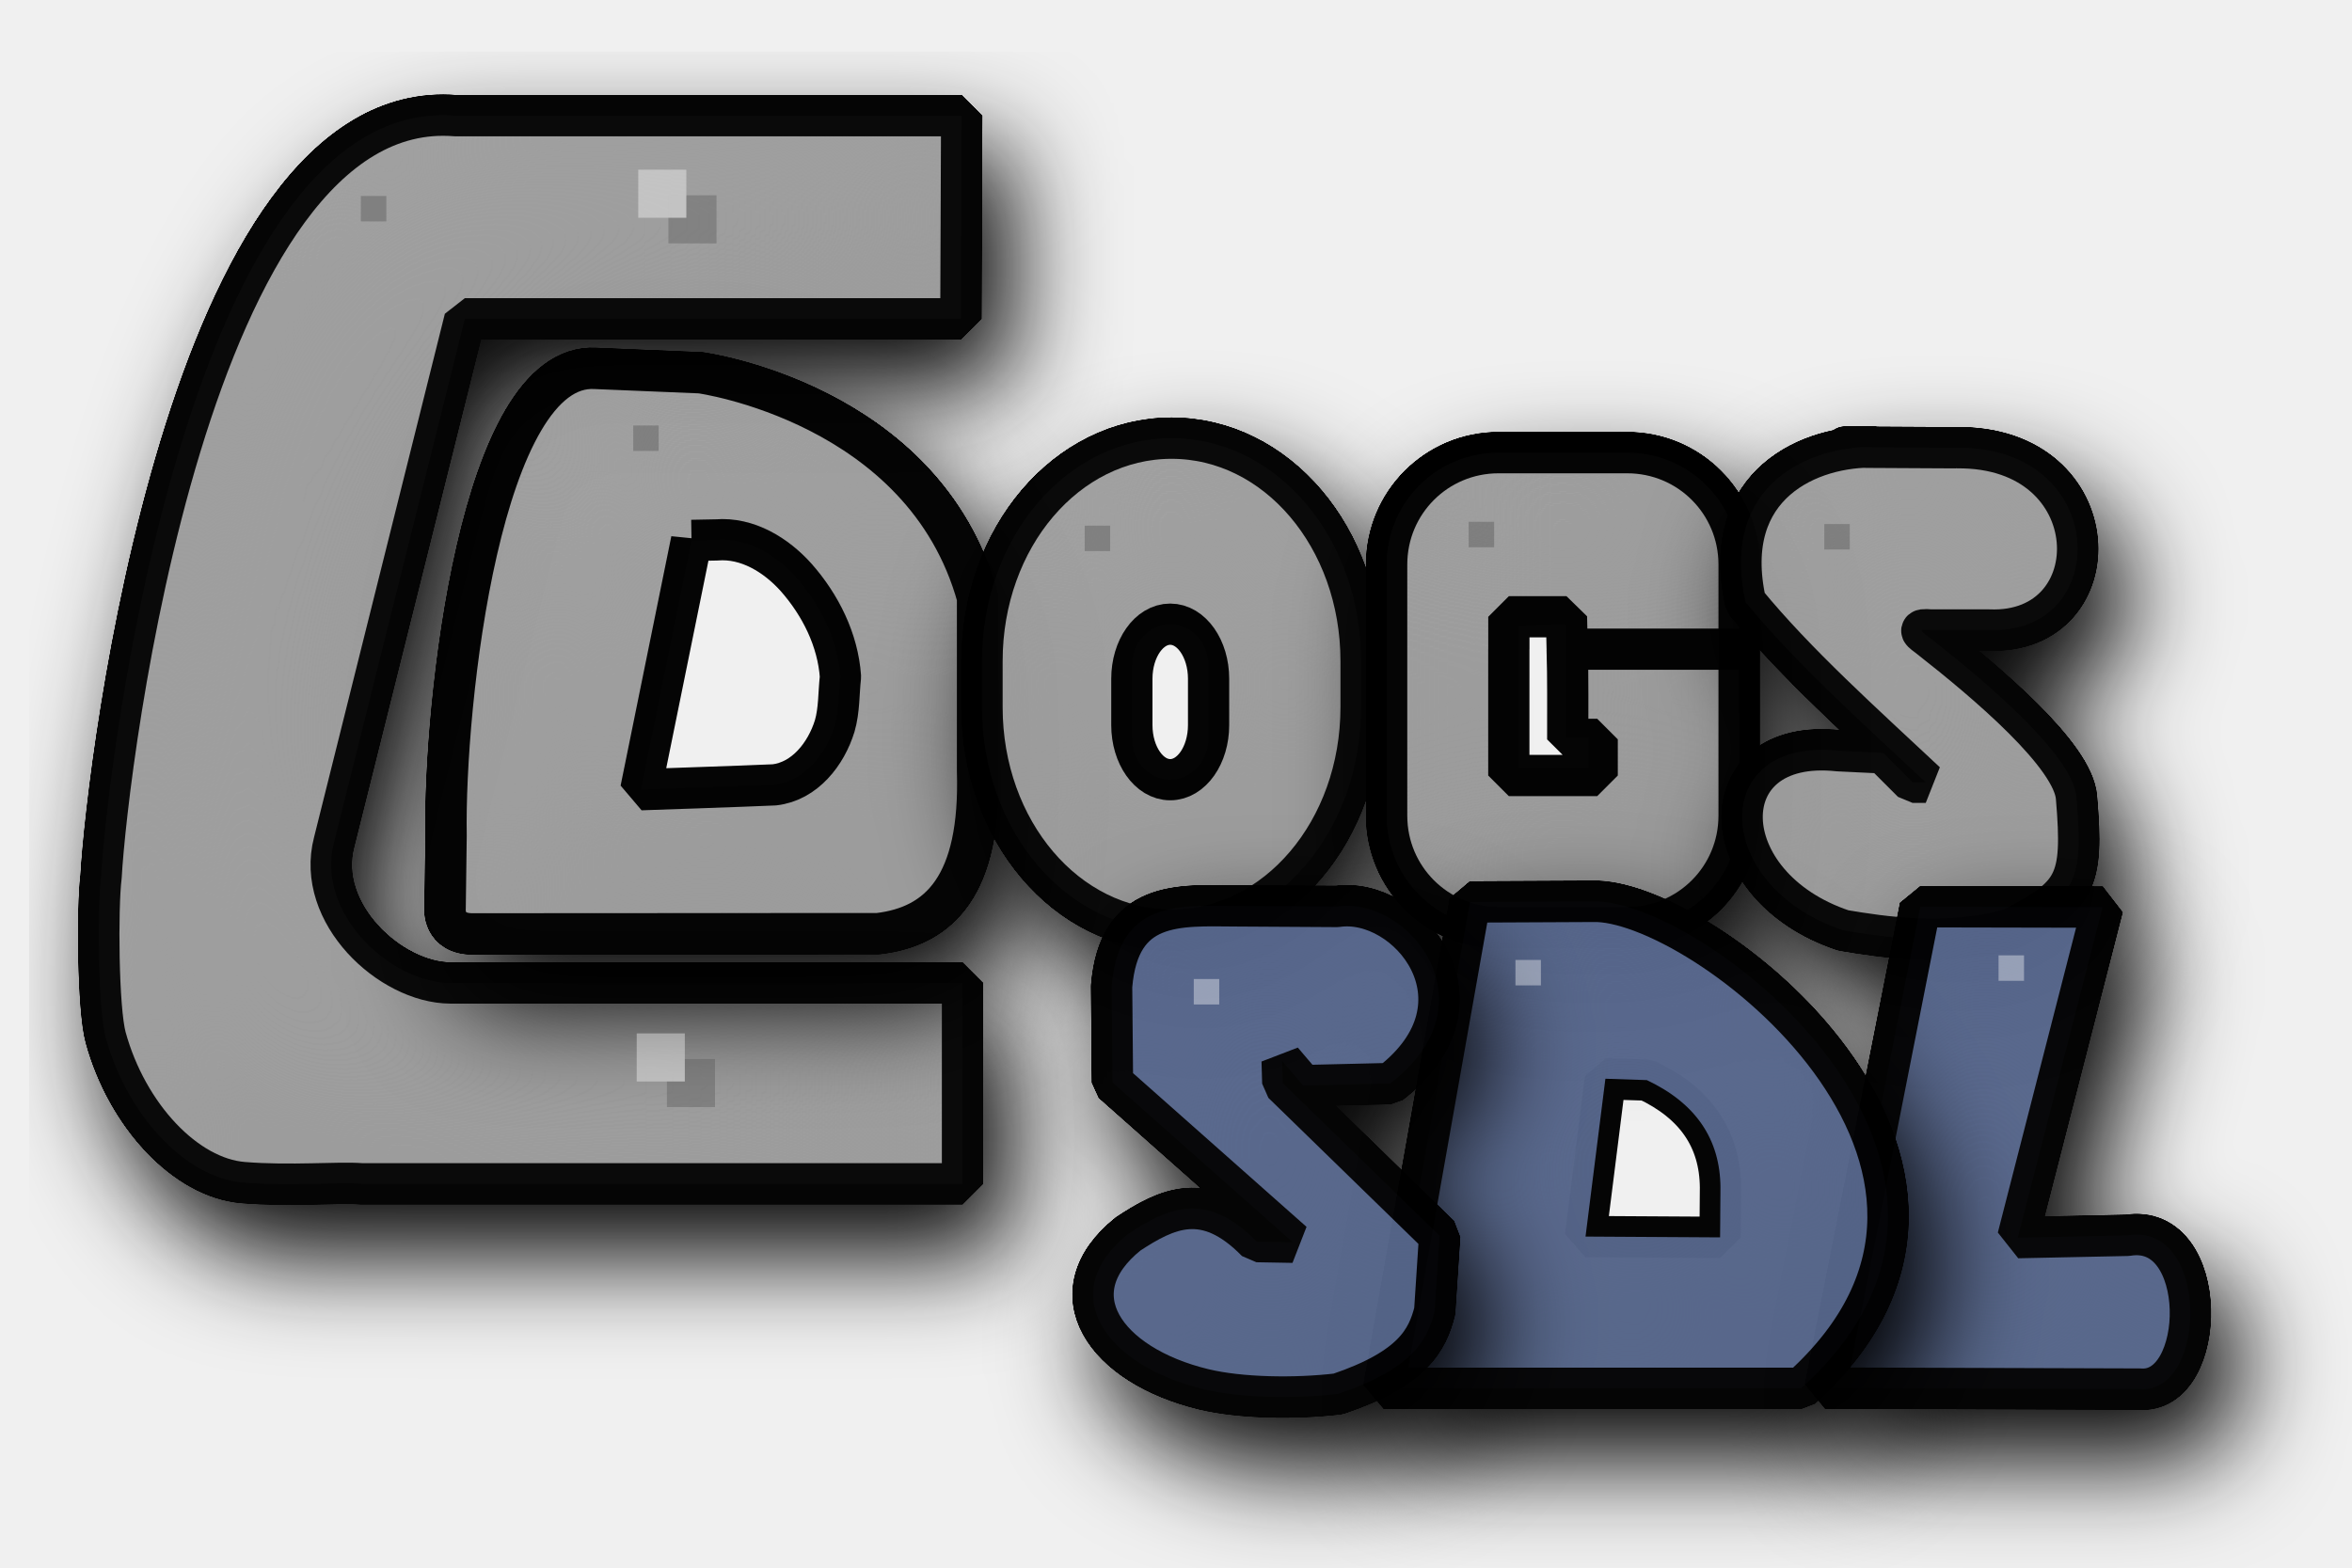
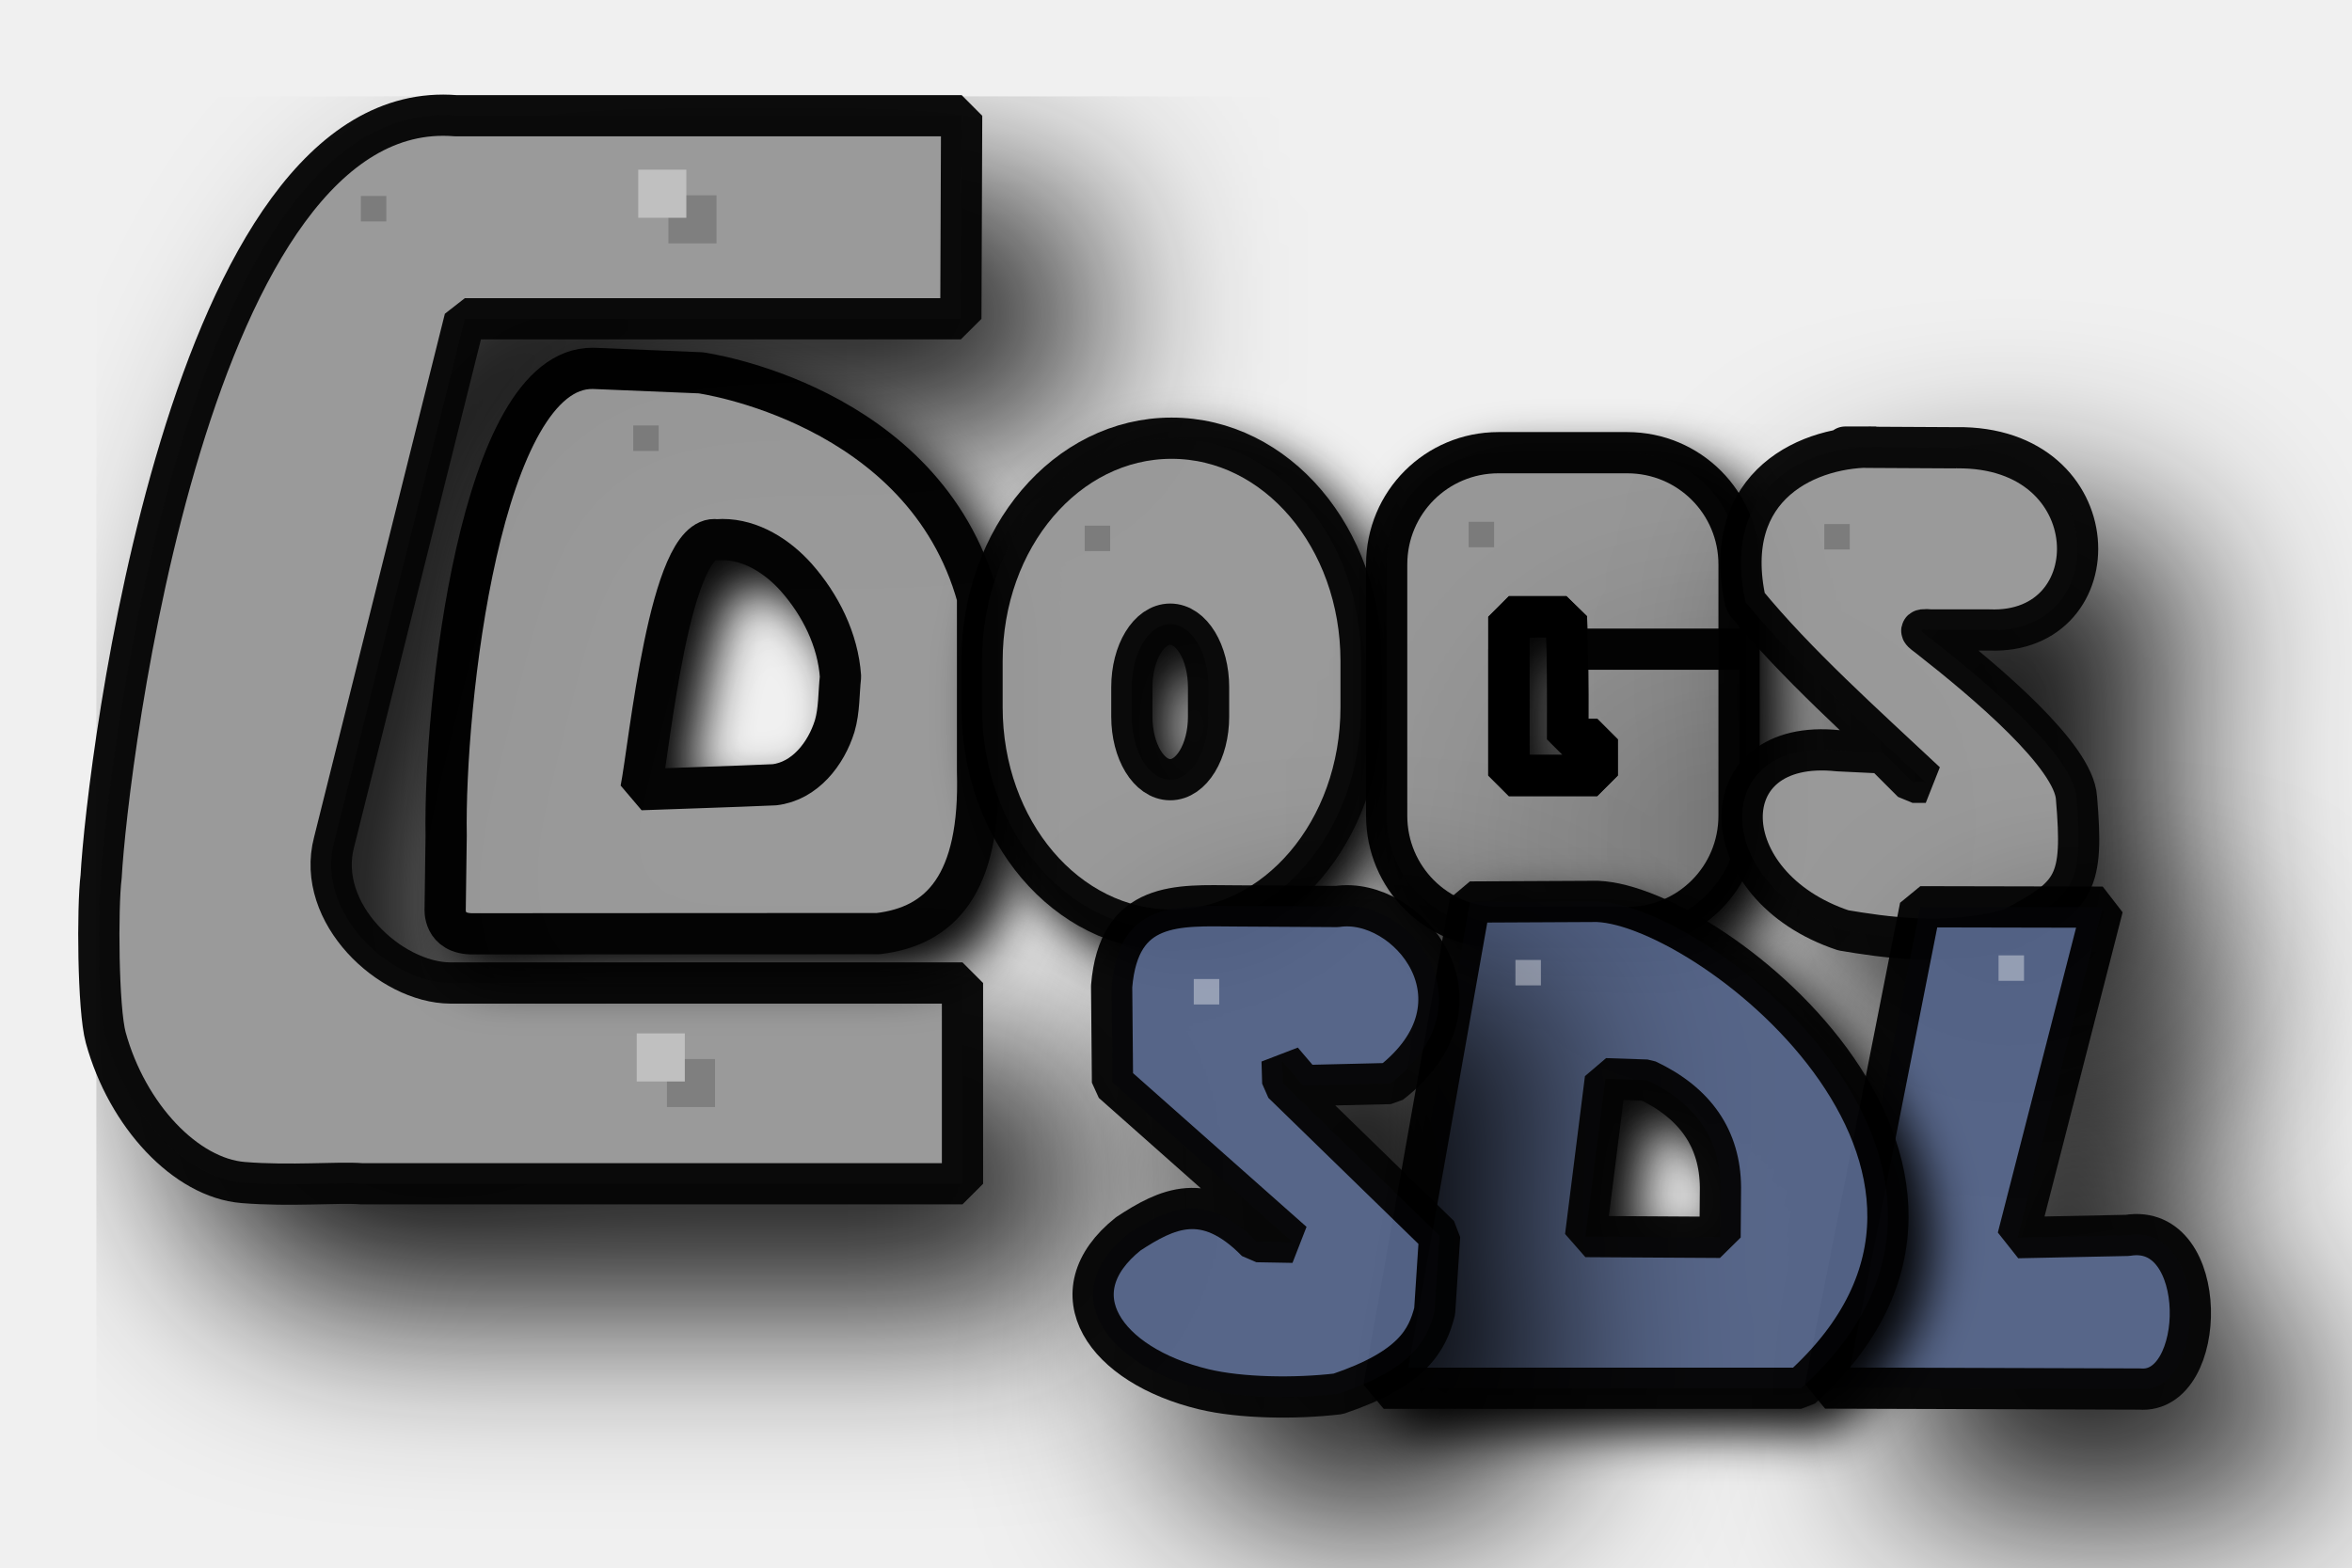
<svg xmlns="http://www.w3.org/2000/svg" height="51.771mm" viewBox="0 0 48.31 32.203" width="77.665mm">
-   <filter id="a" color-interpolation-filters="sRGB" height="3.061" width="3.857" x="-1.387" y="-.978">
-     <feGaussianBlur in="SourceGraphic" result="blur" stdDeviation="4.378" />
-     <feDiffuseLighting diffuseConstant="1" result="diffuse" surfaceScale="10">
-       <feDistantLight azimuth="249" elevation="9" />
-     </feDiffuseLighting>
-     <feComposite in="diffuse" in2="diffuse" k1="1" k2="0" k3="0" k4="0" operator="arithmetic" result="composite1" />
-     <feComposite in="composite1" in2="SourceGraphic" k1="1" k2="0" k3="1" k4="0" operator="arithmetic" result="fbSourceGraphic" />
-     <feColorMatrix in="fbSourceGraphic" result="fbSourceGraphicAlpha" values="0 0 0 -1 0 0 0 0 -1 0 0 0 0 -1 0 0 0 0 1 0" />
-     <feFlood in="fbSourceGraphic" result="flood" />
-     <feComposite in="flood" in2="fbSourceGraphic" operator="in" result="composite1" />
-     <feGaussianBlur in="composite1" result="blur" stdDeviation="1.6" />
-     <feOffset dx=".9" dy="1.6" result="offset" />
-     <feComposite in="fbSourceGraphic" in2="offset" operator="over" result="composite2" />
+   <filter id="a" color-interpolation-filters="sRGB" height="1.56" width="1.694" x="-.291" y="-.235">
+     <feFlood result="flood" />
+     <feComposite in="flood" in2="SourceGraphic" operator="in" result="composite1" />
+     <feGaussianBlur in="composite1" result="blur" stdDeviation="3" />
+     <feOffset dx="3" dy="3" result="offset" />
+     <feComposite in="SourceGraphic" in2="offset" operator="over" result="composite2" />
  </filter>
-   <clipPath id="b">
-     <path d="m91.329 133.158h56.594v56.768h-56.594zm26.272 30.446 4.197.025.012-1.558c-.011-1.509-.771-2.628-2.297-3.348l-1.292-.043z" />
-   </clipPath>
-   <filter id="c" color-interpolation-filters="sRGB" height="3.079" width="2.963" x="-.953" y="-.987">
-     <feGaussianBlur in="SourceGraphic" result="blur" stdDeviation="4.378" />
-     <feDiffuseLighting diffuseConstant="1" result="diffuse" surfaceScale="10">
-       <feDistantLight azimuth="249" elevation="9" />
-     </feDiffuseLighting>
-     <feComposite in="diffuse" in2="diffuse" k1="1" k2="0" k3="0" k4="0" operator="arithmetic" result="composite1" />
-     <feComposite in="composite1" in2="SourceGraphic" k1="1" k2="0" k3="1" k4="0" operator="arithmetic" result="fbSourceGraphic" />
-     <feColorMatrix in="fbSourceGraphic" result="fbSourceGraphicAlpha" values="0 0 0 -1 0 0 0 0 -1 0 0 0 0 -1 0 0 0 0 1 0" />
-     <feFlood in="fbSourceGraphic" result="flood" />
-     <feComposite in="flood" in2="fbSourceGraphic" operator="in" result="composite1" />
-     <feGaussianBlur in="composite1" result="blur" stdDeviation="1.6" />
-     <feOffset dx=".9" dy="1.6" result="offset" />
-     <feComposite in="fbSourceGraphic" in2="offset" operator="over" result="composite2" />
+   <filter id="b" color-interpolation-filters="sRGB" height="2.22" width="2.729" x="-.726" y="-.512">
+     <feFlood result="flood" />
+     <feComposite in="flood" in2="SourceGraphic" operator="in" result="composite1" />
+     <feGaussianBlur in="composite1" result="blur" stdDeviation="3" />
+     <feOffset dx="3" dy="3" result="offset" />
+     <feComposite in="SourceGraphic" in2="offset" operator="over" result="composite2" />
  </filter>
-   <filter id="d" color-interpolation-filters="sRGB" height="3.098" width="3.71" x="-1.315" y="-.996">
-     <feGaussianBlur in="SourceGraphic" result="blur" stdDeviation="4.378" />
-     <feDiffuseLighting diffuseConstant="1" result="diffuse" surfaceScale="10">
-       <feDistantLight azimuth="249" elevation="9" />
-     </feDiffuseLighting>
-     <feComposite in="diffuse" in2="diffuse" k1="1" k2="0" k3="0" k4="0" operator="arithmetic" result="composite1" />
-     <feComposite in="composite1" in2="SourceGraphic" k1="1" k2="0" k3="1" k4="0" operator="arithmetic" result="fbSourceGraphic" />
-     <feColorMatrix in="fbSourceGraphic" result="fbSourceGraphicAlpha" values="0 0 0 -1 0 0 0 0 -1 0 0 0 0 -1 0 0 0 0 1 0" />
-     <feFlood in="fbSourceGraphic" result="flood" />
-     <feComposite in="flood" in2="fbSourceGraphic" operator="in" result="composite1" />
-     <feGaussianBlur in="composite1" result="blur" stdDeviation="1.6" />
-     <feOffset dx=".9" dy="1.6" result="offset" />
-     <feComposite in="fbSourceGraphic" in2="offset" operator="over" result="composite2" />
+   <filter id="c" color-interpolation-filters="sRGB" height="1.371" width="1.358" x="-.155" y="-.161">
+     <feFlood result="flood" />
+     <feComposite in="flood" in2="SourceGraphic" operator="in" result="composite1" />
+     <feGaussianBlur in="composite1" result="blur" stdDeviation="3" />
+     <feOffset dx="3" dy="3" result="offset" />
+     <feComposite in="SourceGraphic" in2="offset" operator="over" result="composite2" />
  </filter>
-   <filter id="e" color-interpolation-filters="sRGB" height="3.057" width="3.932" x="-1.422" y="-.976">
-     <feGaussianBlur in="SourceGraphic" result="blur" stdDeviation="4.378" />
-     <feDiffuseLighting diffuseConstant="1" result="diffuse" surfaceScale="10">
-       <feDistantLight azimuth="249" elevation="9" />
-     </feDiffuseLighting>
-     <feComposite in="diffuse" in2="diffuse" k1="1" k2="0" k3="0" k4="0" operator="arithmetic" result="composite1" />
-     <feComposite in="composite1" in2="SourceGraphic" k1="1" k2="0" k3="1" k4="0" operator="arithmetic" result="fbSourceGraphic" />
-     <feColorMatrix in="fbSourceGraphic" result="fbSourceGraphicAlpha" values="0 0 0 -1 0 0 0 0 -1 0 0 0 0 -1 0 0 0 0 1 0" />
-     <feFlood in="fbSourceGraphic" result="flood" />
-     <feComposite in="flood" in2="fbSourceGraphic" operator="in" result="composite1" />
-     <feGaussianBlur in="composite1" result="blur" stdDeviation="1.6" />
-     <feOffset dx=".9" dy="1.6" result="offset" />
-     <feComposite in="fbSourceGraphic" in2="offset" operator="over" result="composite2" />
+   <filter id="d" color-interpolation-filters="sRGB" height="2.242" width="2.64" x="-.687" y="-.521">
+     <feFlood result="flood" />
+     <feComposite in="flood" in2="SourceGraphic" operator="in" result="composite1" />
+     <feGaussianBlur in="composite1" result="blur" stdDeviation="3" />
+     <feOffset dx="3" dy="3" result="offset" />
+     <feComposite in="SourceGraphic" in2="offset" operator="over" result="composite2" />
  </filter>
-   <filter id="f" color-interpolation-filters="sRGB" height="3.132" width="3.81" x="-1.364" y="-1.012">
-     <feGaussianBlur in="SourceGraphic" result="blur" stdDeviation="4.378" />
-     <feDiffuseLighting diffuseConstant="1" result="diffuse" surfaceScale="10">
-       <feDistantLight azimuth="249" elevation="9" />
-     </feDiffuseLighting>
-     <feComposite in="diffuse" in2="diffuse" k1="1" k2="0" k3="0" k4="0" operator="arithmetic" result="composite1" />
-     <feComposite in="composite1" in2="SourceGraphic" k1="1" k2="0" k3="1" k4="0" operator="arithmetic" result="fbSourceGraphic" />
-     <feColorMatrix in="fbSourceGraphic" result="fbSourceGraphicAlpha" values="0 0 0 -1 0 0 0 0 -1 0 0 0 0 -1 0 0 0 0 1 0" />
-     <feFlood in="fbSourceGraphic" result="flood" />
-     <feComposite in="flood" in2="fbSourceGraphic" operator="in" result="composite1" />
-     <feGaussianBlur in="composite1" result="blur" stdDeviation="1.6" />
-     <feOffset dx=".9" dy="1.6" result="offset" />
-     <feComposite in="fbSourceGraphic" in2="offset" operator="over" result="composite2" />
+   <filter id="e" color-interpolation-filters="sRGB" height="2.217" width="2.774" x="-.744" y="-.511">
+     <feFlood result="flood" />
+     <feComposite in="flood" in2="SourceGraphic" operator="in" result="composite1" />
+     <feGaussianBlur in="composite1" result="blur" stdDeviation="3" />
+     <feOffset dx="3" dy="3" result="offset" />
+     <feComposite in="SourceGraphic" in2="offset" operator="over" result="composite2" />
  </filter>
-   <clipPath id="g">
-     <path d="m78.79 118.71h52.701v56.924h-52.701zm25.858 25.79c-.663 0-1.196.578-1.196 1.296v2.261c0 .718.534 1.296 1.196 1.296s1.196-.578 1.196-1.296v-2.261c0-.718-.534-1.296-1.196-1.296z" />
-   </clipPath>
-   <filter id="h" color-interpolation-filters="sRGB" height="3.058" width="3.612" x="-1.268" y="-.977">
-     <feGaussianBlur in="SourceGraphic" result="blur" stdDeviation="4.378" />
-     <feDiffuseLighting diffuseConstant="1" result="diffuse" surfaceScale="10">
-       <feDistantLight azimuth="249" elevation="9" />
-     </feDiffuseLighting>
-     <feComposite in="diffuse" in2="diffuse" k1="1" k2="0" k3="0" k4="0" operator="arithmetic" result="composite1" />
-     <feComposite in="composite1" in2="SourceGraphic" k1="1" k2="0" k3="1" k4="0" operator="arithmetic" result="fbSourceGraphic" />
-     <feColorMatrix in="fbSourceGraphic" result="fbSourceGraphicAlpha" values="0 0 0 -1 0 0 0 0 -1 0 0 0 0 -1 0 0 0 0 1 0" />
-     <feFlood in="fbSourceGraphic" result="flood" />
-     <feComposite in="flood" in2="fbSourceGraphic" operator="in" result="composite1" />
-     <feGaussianBlur in="composite1" result="blur" stdDeviation="1.6" />
-     <feOffset dx=".9" dy="1.6" result="offset" />
-     <feComposite in="fbSourceGraphic" in2="offset" operator="over" result="composite2" />
+   <filter id="f" color-interpolation-filters="sRGB" height="6.596" width="4.752" x="-1.605" y="-2.338">
+     <feFlood result="flood" />
+     <feComposite in="flood" in2="SourceGraphic" operator="in" result="composite1" />
+     <feGaussianBlur in="composite1" result="blur" stdDeviation="3" />
+     <feOffset dx="3" dy="3" result="offset" />
+     <feComposite in="SourceGraphic" in2="offset" operator="over" result="composite2" />
  </filter>
-   <clipPath id="i">
-     <path d="m62.044 116.531h57.49v59.218h-57.49zm27.675 25.352c-.527 2.593-1.055 5.186-1.582 7.78 1.388-.052 2.777-.091 4.165-.153.952-.11 1.616-.97 1.882-1.832.146-.499.123-1.026.181-1.539-.079-1.152-.625-2.243-1.384-3.101-.622-.695-1.516-1.247-2.48-1.169-.261.005-.521.01-.782.015z" />
-   </clipPath>
-   <filter id="j" color-interpolation-filters="sRGB" height="2.79" width="2.859" x="-.902" y="-.85">
-     <feGaussianBlur in="SourceGraphic" result="blur" stdDeviation="4.378" />
-     <feDiffuseLighting diffuseConstant="1" result="diffuse" surfaceScale="10">
-       <feDistantLight azimuth="249" elevation="9" />
-     </feDiffuseLighting>
-     <feComposite in="diffuse" in2="diffuse" k1="1" k2="0" k3="0" k4="0" operator="arithmetic" result="composite1" />
-     <feComposite in="composite1" in2="SourceGraphic" k1="1" k2="0" k3="1" k4="0" operator="arithmetic" result="fbSourceGraphic" />
-     <feColorMatrix in="fbSourceGraphic" result="fbSourceGraphicAlpha" values="0 0 0 -1 0 0 0 0 -1 0 0 0 0 -1 0 0 0 0 1 0" />
-     <feFlood in="fbSourceGraphic" result="flood" />
-     <feComposite in="flood" in2="fbSourceGraphic" operator="in" result="composite1" />
-     <feGaussianBlur in="composite1" result="blur" stdDeviation="1.6" />
-     <feOffset dx=".9" dy="1.6" result="offset" />
-     <feComposite in="fbSourceGraphic" in2="offset" operator="over" result="composite2" />
+   <filter id="g" color-interpolation-filters="sRGB" height="1.38" width="1.513" x="-.222" y="-.165">
+     <feFlood result="flood" />
+     <feComposite in="flood" in2="SourceGraphic" operator="in" result="composite1" />
+     <feGaussianBlur in="composite1" result="blur" stdDeviation="3" />
+     <feOffset dx="3" dy="3" result="offset" />
+     <feComposite in="SourceGraphic" in2="offset" operator="over" result="composite2" />
  </filter>
-   <filter id="k" color-interpolation-filters="sRGB" height="1.947" width="2.146" x="-.557" y="-.45">
-     <feGaussianBlur in="SourceGraphic" result="blur" stdDeviation="4.378" />
-     <feDiffuseLighting diffuseConstant="1" result="diffuse" surfaceScale="10">
-       <feDistantLight azimuth="249" elevation="9" />
-     </feDiffuseLighting>
-     <feComposite in="diffuse" in2="diffuse" k1="1" k2="0" k3="0" k4="0" operator="arithmetic" result="composite1" />
-     <feComposite in="composite1" in2="SourceGraphic" k1="1" k2="0" k3="1" k4="0" operator="arithmetic" result="fbSourceGraphic" />
-     <feColorMatrix in="fbSourceGraphic" result="fbSourceGraphicAlpha" values="0 0 0 -1 0 0 0 0 -1 0 0 0 0 -1 0 0 0 0 1 0" />
-     <feFlood in="fbSourceGraphic" result="flood" />
-     <feComposite in="flood" in2="fbSourceGraphic" operator="in" result="composite1" />
-     <feGaussianBlur in="composite1" result="blur" stdDeviation="1.6" />
-     <feOffset dx=".9" dy="1.6" result="offset" />
-     <feComposite in="fbSourceGraphic" in2="offset" operator="over" result="composite2" />
+   <filter id="h" color-interpolation-filters="sRGB" height="1.367" width="1.477" x="-.207" y="-.159">
+     <feFlood result="flood" />
+     <feComposite in="flood" in2="SourceGraphic" operator="in" result="composite1" />
+     <feGaussianBlur in="composite1" result="blur" stdDeviation="3" />
+     <feOffset dx="3" dy="3" result="offset" />
+     <feComposite in="SourceGraphic" in2="offset" operator="over" result="composite2" />
  </filter>
-   <clipPath id="l">
-     <path d="m91.409 119.161h51.869v56.391h-51.869zm24.1 25.394v4.441h2.182v-.959h-.701v-3.54z" />
-   </clipPath>
+   <filter id="i" color-interpolation-filters="sRGB" height="1.319" width="1.339" x="-.147" y="-.138">
+     <feFlood result="flood" />
+     <feComposite in="flood" in2="SourceGraphic" operator="in" result="composite1" />
+     <feGaussianBlur in="composite1" result="blur" stdDeviation="3" />
+     <feOffset dx="3" dy="3" result="offset" />
+     <feComposite in="SourceGraphic" in2="offset" operator="over" result="composite2" />
+   </filter>
  <g transform="translate(-80.70875 -98.29905)">
    <g stroke="#000" stroke-linejoin="bevel">
-       <path d="m100.26 128.639h-15.783c-8.337-.672-10.867 20.294-11.056 23.742-.12.953-.099 4.13.144 5.014.67 2.437 2.499 4.379 4.287 4.523 1.494.121 2.96-.02 3.697.039h18.737v-6.263h-15.973c-1.877-.01-4.207-2.179-3.627-4.389l4.08-16.332h15.469z" fill="#989898" filter="url(#k)" opacity=".98" stroke-opacity=".964" stroke-width="1.286" transform="matrix(.6585751 0 0 .6585751 34.43222 15.95772)" />
-       <path clip-path="url(#i)" d="m86.721 136.523c-3.58-.206-4.729 10.499-4.656 14.576l-.03 2.271s-.078.801.872.79l12.632-.007c1.931-.227 3.206-1.522 3.099-5.07v-5.419c-1.672-6.056-8.637-7.005-8.637-7.005z" fill="#989898" filter="url(#j)" opacity=".98" stroke-width="1.286" transform="matrix(.6585751 0 0 .6585751 35.82621 15.95772)" />
-       <path d="m94.913 109.399c-.347 1.708-.694 3.416-1.042 5.124.914-.035 1.829-.06 2.743-.1.627-.072 1.064-.639 1.239-1.207.096-.329.081-.676.119-1.013-.052-.759-.412-1.477-.911-2.042-.41-.458-.999-.822-1.633-.77-.172.003-.343.007-.515.01z" fill="none" opacity=".98" stroke-width=".847" />
-       <path d="m104.69 138.699c3.275 0 5.911 3.101 5.911 6.952v1.441c0 3.851-2.636 6.952-5.911 6.952s-5.911-3.101-5.911-6.952v-1.441c0-3.851 2.636-6.952 5.911-6.952z" height="15.345" rx="6.952" ry="6.952" style="opacity:.98;fill:#989898;stroke-width:1.286;stroke-opacity:.964;clip-path:url(#g);filter:url(#h)" transform="matrix(.6585751 0 0 .6585751 35.82621 15.95772)" width="11.822" x="98.779" y="138.699" />
-       <rect fill="none" height="3.195" opacity=".98" rx="1.121" stroke-width=".847" width="1.576" x="103.957" y="111.122" />
-       <path clip-path="url(#l)" d="m114.887 139.151h4.015c1.932 0 3.488 1.556 3.488 3.488v7.837c0 1.932-1.556 3.488-3.488 3.488h-4.015c-1.932 0-3.488-1.556-3.488-3.488v-7.837c0-1.932 1.556-3.488 3.488-3.488z" fill="#989898" filter="url(#f)" stroke-opacity=".964" stroke-width="1.286" transform="matrix(.6585751 0 0 .6585751 35.82621 15.95772)" />
-       <path d="m111.701 111.636v-.666h1.183l.015.666m-1.199 0v2.595h1.815v-.743h-.605c-.002-.617.008-1.235-.012-1.852h3.551" fill="none" opacity=".98" stroke-width=".847" />
+       <path d="m100.26 128.639h-15.783c-8.337-.672-10.867 20.294-11.056 23.742-.12.953-.099 4.13.144 5.014.67 2.437 2.499 4.379 4.287 4.523 1.494.121 2.96-.02 3.697.039h18.737v-6.263h-15.973c-1.877-.01-4.207-2.179-3.627-4.389l4.08-16.332h15.469z" fill="#989898" filter="url(#a)" opacity=".98" stroke-opacity=".964" stroke-width="1.286" transform="matrix(.6585751 0 0 .6585751 34.43222 15.95772)" />
+       <path d="m73.977 45.982c-14.064-.146-18.585 42.15-18.295 58.336l-.123 9.086s-.311 3.206 3.49 3.162l50.549-.027c7.726-.909 12.83-6.092 12.4-20.287v-21.684c-6.691-24.235-34.561-28.031-34.561-28.031l-13.127-.545c-.112-.006-.223-.009-.334-.01zm16.18 21.371c3.58-.004 6.872 2.1 9.205 4.709 3.035 3.433 5.221 7.797 5.537 12.408-.232 2.053-.139 4.162-.725 6.158-1.065 3.453-3.721 6.892-7.529 7.332-5.553.245-11.111.401-16.666.611 1.065-5.239 3.581-32.107 9.459-31.189.241-.019.48-.029.719-.029z" fill="#989898" filter="url(#i)" opacity=".98" stroke-width="5.146" transform="matrix(.16458 0 0 .16458 80.70875 98.29905)" />
+       <path d="m146.215 54.699c-13.104 0-23.654 12.409-23.654 27.82v5.766c0 15.412 10.55 27.818 23.654 27.818s23.652-12.407 23.652-27.818v-5.766c0-15.412-10.548-27.82-23.652-27.82zm-.17 23.211c2.652 0 4.787 3.512 4.787 7.873v3.67c0 4.361-2.135 7.873-4.787 7.873-2.652 0-4.787-3.512-4.787-7.873v-3.67c0-4.361 2.135-7.873 4.787-7.873z" fill="#989898" filter="url(#h)" opacity=".98" stroke-opacity=".964" stroke-width="5.146" transform="matrix(.16458 0 0 .16458 80.70875 98.29905)" />
+       <path d="m187.016 56.508c-7.732 0-13.957 6.225-13.957 13.957v31.357c0 7.732 6.225 13.957 13.957 13.957h16.064c7.732 0 13.957-6.225 13.957-13.957v-31.357c0-7.732-6.225-13.957-13.957-13.957zm1.293 20.482h7.189l.094 4.047c.119 3.75.058 7.502.07 11.254h3.676v4.512h-11.029v-15.766z" fill="#989898" filter="url(#g)" stroke-opacity=".964" stroke-width="5.146" transform="matrix(.16458 0 0 .16458 80.70875 98.29905)" />
+       <path d="m111.701 111.636v-.666h1.183l.015.666m-1.199 0v2.595h1.815v-.743h-.605c-.002-.617.008-1.235-.012-1.852h3.551" fill="none" filter="url(#f)" opacity=".98" stroke-width=".847" />
      <path d="m131.291 138.997c4.809-.06 4.884 5.845 1.01 5.684h-1.807c-.462-.039-.286.052-.046.24 1.771 1.387 4.496 3.685 4.582 4.997.227 2.677-.039 3.04-2.007 4.075-1.995.59-4.069.258-5.264.058-4.144-1.379-4.217-6.033-.162-5.602l1.405.068.916.916h.411c-1.977-1.853-4.035-3.691-5.619-5.619-.82-3.702 2.045-4.903 4.059-4.837-3-.006 1.982.018 2.523.021z" fill="#989898" filter="url(#e)" opacity=".98" stroke-opacity=".964" stroke-width="1.286" transform="matrix(.6585751 0 0 .6585751 34.43222 15.95772)" />
      <path d="m130.159 153.316-2.967 15.013 9.806.031c2.13.177 2.217-5.221-.38-4.793l-3.418.071 2.646-10.31z" fill="#546387" filter="url(#d)" opacity=".98" stroke-opacity=".964" stroke-width="1.286" transform="matrix(.6585751 0 0 .6585751 34.43222 15.95772)" />
-       <path d="m113.275 123.703.408-3.243.851.028c1.005.474 1.505 1.211 1.513 2.205l-.008 1.026z" fill="none" opacity=".98" stroke-width=".847" />
-       <path d="m113.998 153.167-2.689 15.169h13.016c7.704-6.941-3.123-15.309-6.507-15.187z" style="opacity:.98;fill:#546387;stroke-width:1.286;stroke-opacity:.964;clip-path:url(#b);filter:url(#c)" transform="matrix(.6585751 0 0 .6585751 35.82621 15.95772)" />
-       <path d="m108.791 153.289c-1.774-.011-3.634-.171-3.853 2.51l.027 2.998 5.625 4.985-1.127-.02c-1.604-1.641-2.818-1.02-4.005-.244-2.294 1.834-.745 4.106 2.362 4.851 1.132.271 2.825.302 4.185.141 2.323-.785 2.78-1.676 3.008-2.579l.154-2.352-4.892-4.763-.02-.691.655.769 2.717-.064c3.287-2.532.538-5.853-1.66-5.522z" fill="#546387" filter="url(#a)" opacity=".98" stroke-opacity=".964" stroke-width="1.286" transform="matrix(.6585751 0 0 .6585751 34.43222 15.95772)" />
+       <path d="m198.742 112.52-15.283.076-10.764 60.697h52.084c30.826-27.774-12.495-61.26-26.037-60.773zm1.615 22.133 5.17.172c6.107 2.879 9.147 7.357 9.191 13.396l-.049 6.234-16.793-.1z" fill="#546387" filter="url(#c)" opacity=".98" stroke-opacity=".964" stroke-width="5.146" transform="matrix(.16458 0 0 .16458 80.70875 98.29905)" />
+       <path d="m108.791 153.289c-1.774-.011-3.634-.171-3.853 2.51l.027 2.998 5.625 4.985-1.127-.02c-1.604-1.641-2.818-1.02-4.005-.244-2.294 1.834-.745 4.106 2.362 4.851 1.132.271 2.825.302 4.185.141 2.323-.785 2.78-1.676 3.008-2.579l.154-2.352-4.892-4.763-.02-.691.655.769 2.717-.064c3.287-2.532.538-5.853-1.66-5.522z" fill="#546387" filter="url(#b)" opacity=".98" stroke-opacity=".964" stroke-width="1.286" transform="matrix(.6585751 0 0 .6585751 34.43222 15.95772)" />
    </g>
    <g opacity=".388" stroke-width="1.314">
      <path d="m94.407 120.055h.988v.988h-.988z" fill="#555" opacity=".98" />
      <path d="m93.787 119.529h.988v.988h-.988z" fill="#fff" opacity=".98" />
      <path d="m94.438 102.311h.988v.988h-.988z" fill="#555" opacity=".98" />
      <path d="m93.818 101.785h.988v.988h-.988z" fill="#fff" opacity=".98" />
      <g fill="#4d4d4d">
        <path d="m88.121 102.325h.523v.523h-.523z" opacity=".98" />
        <path d="m93.715 107.04h.523v.523h-.523z" opacity=".98" />
        <path d="m102.989 109.098h.523v.523h-.523z" opacity=".98" />
        <path d="m110.875 109.019h.523v.523h-.523z" opacity=".98" />
        <path d="m118.18 109.065h.523v.523h-.523z" opacity=".98" />
      </g>
      <path d="m121.759 117.926h.523v.523h-.523z" fill="#fff" opacity=".98" />
      <path d="m111.836 118.02h.523v.523h-.523z" fill="#fff" opacity=".98" />
      <path d="m105.229 118.412h.523v.523h-.523z" fill="#fff" opacity=".98" />
    </g>
  </g>
</svg>
